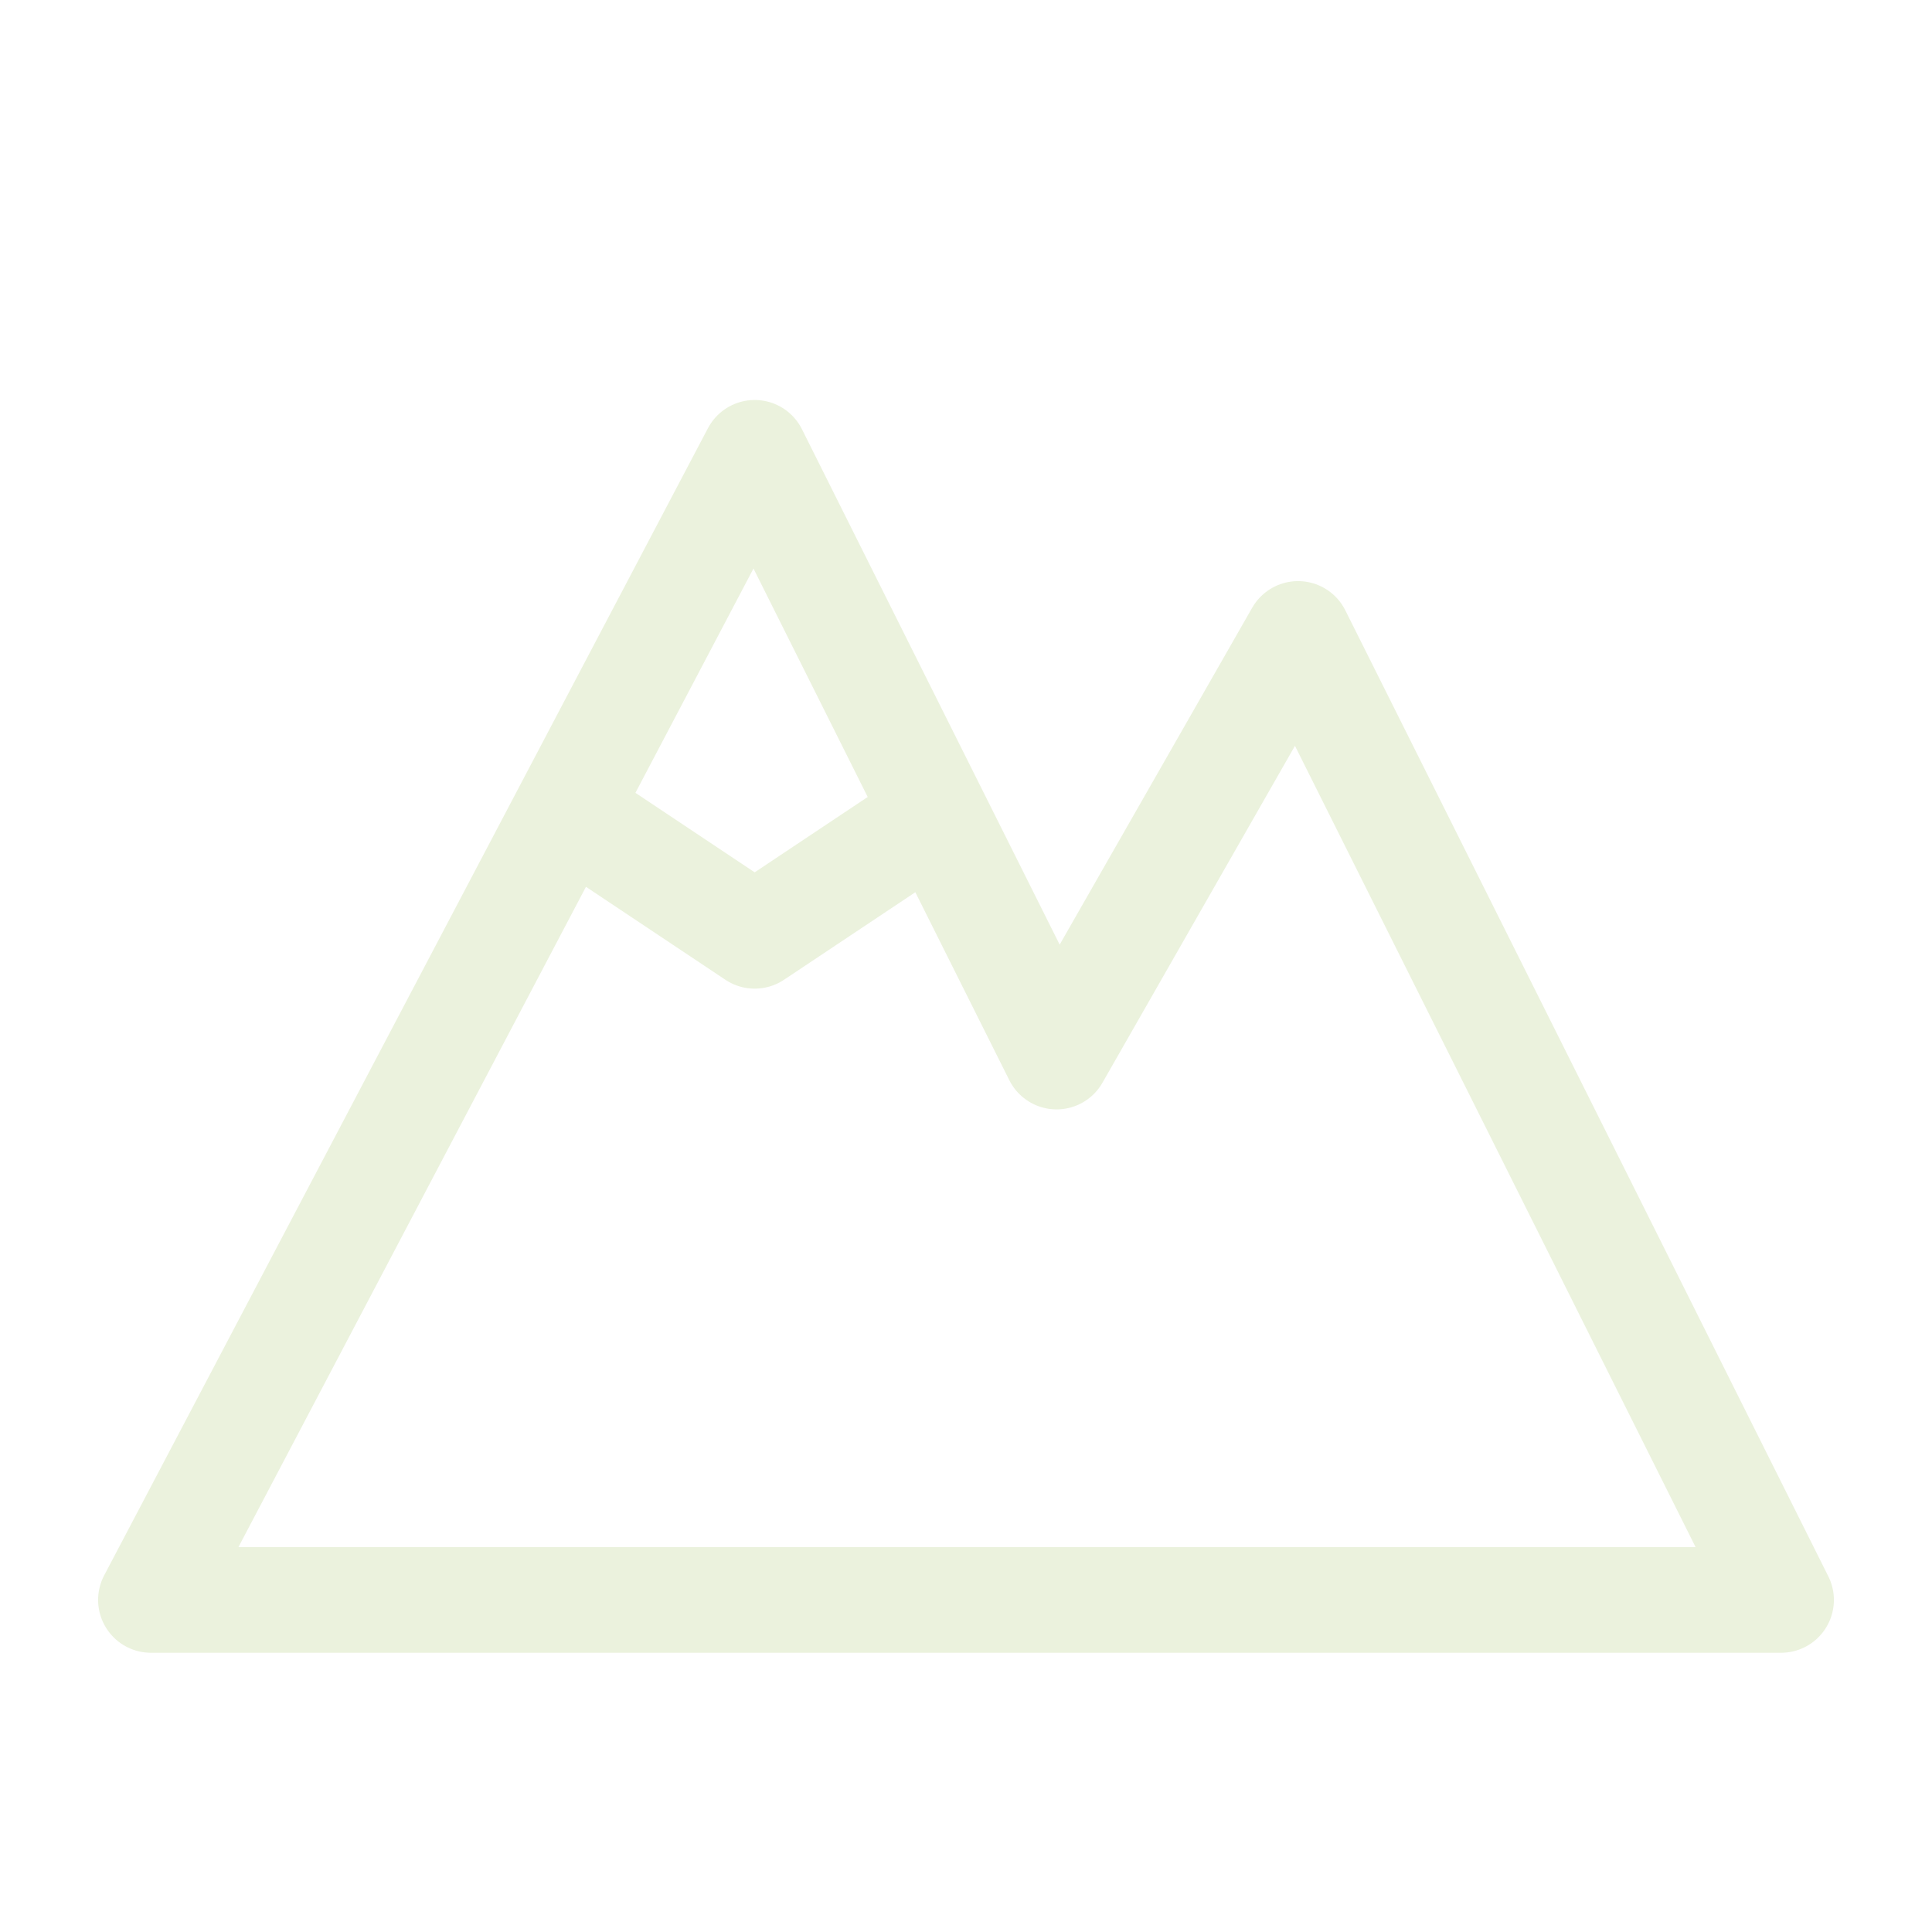
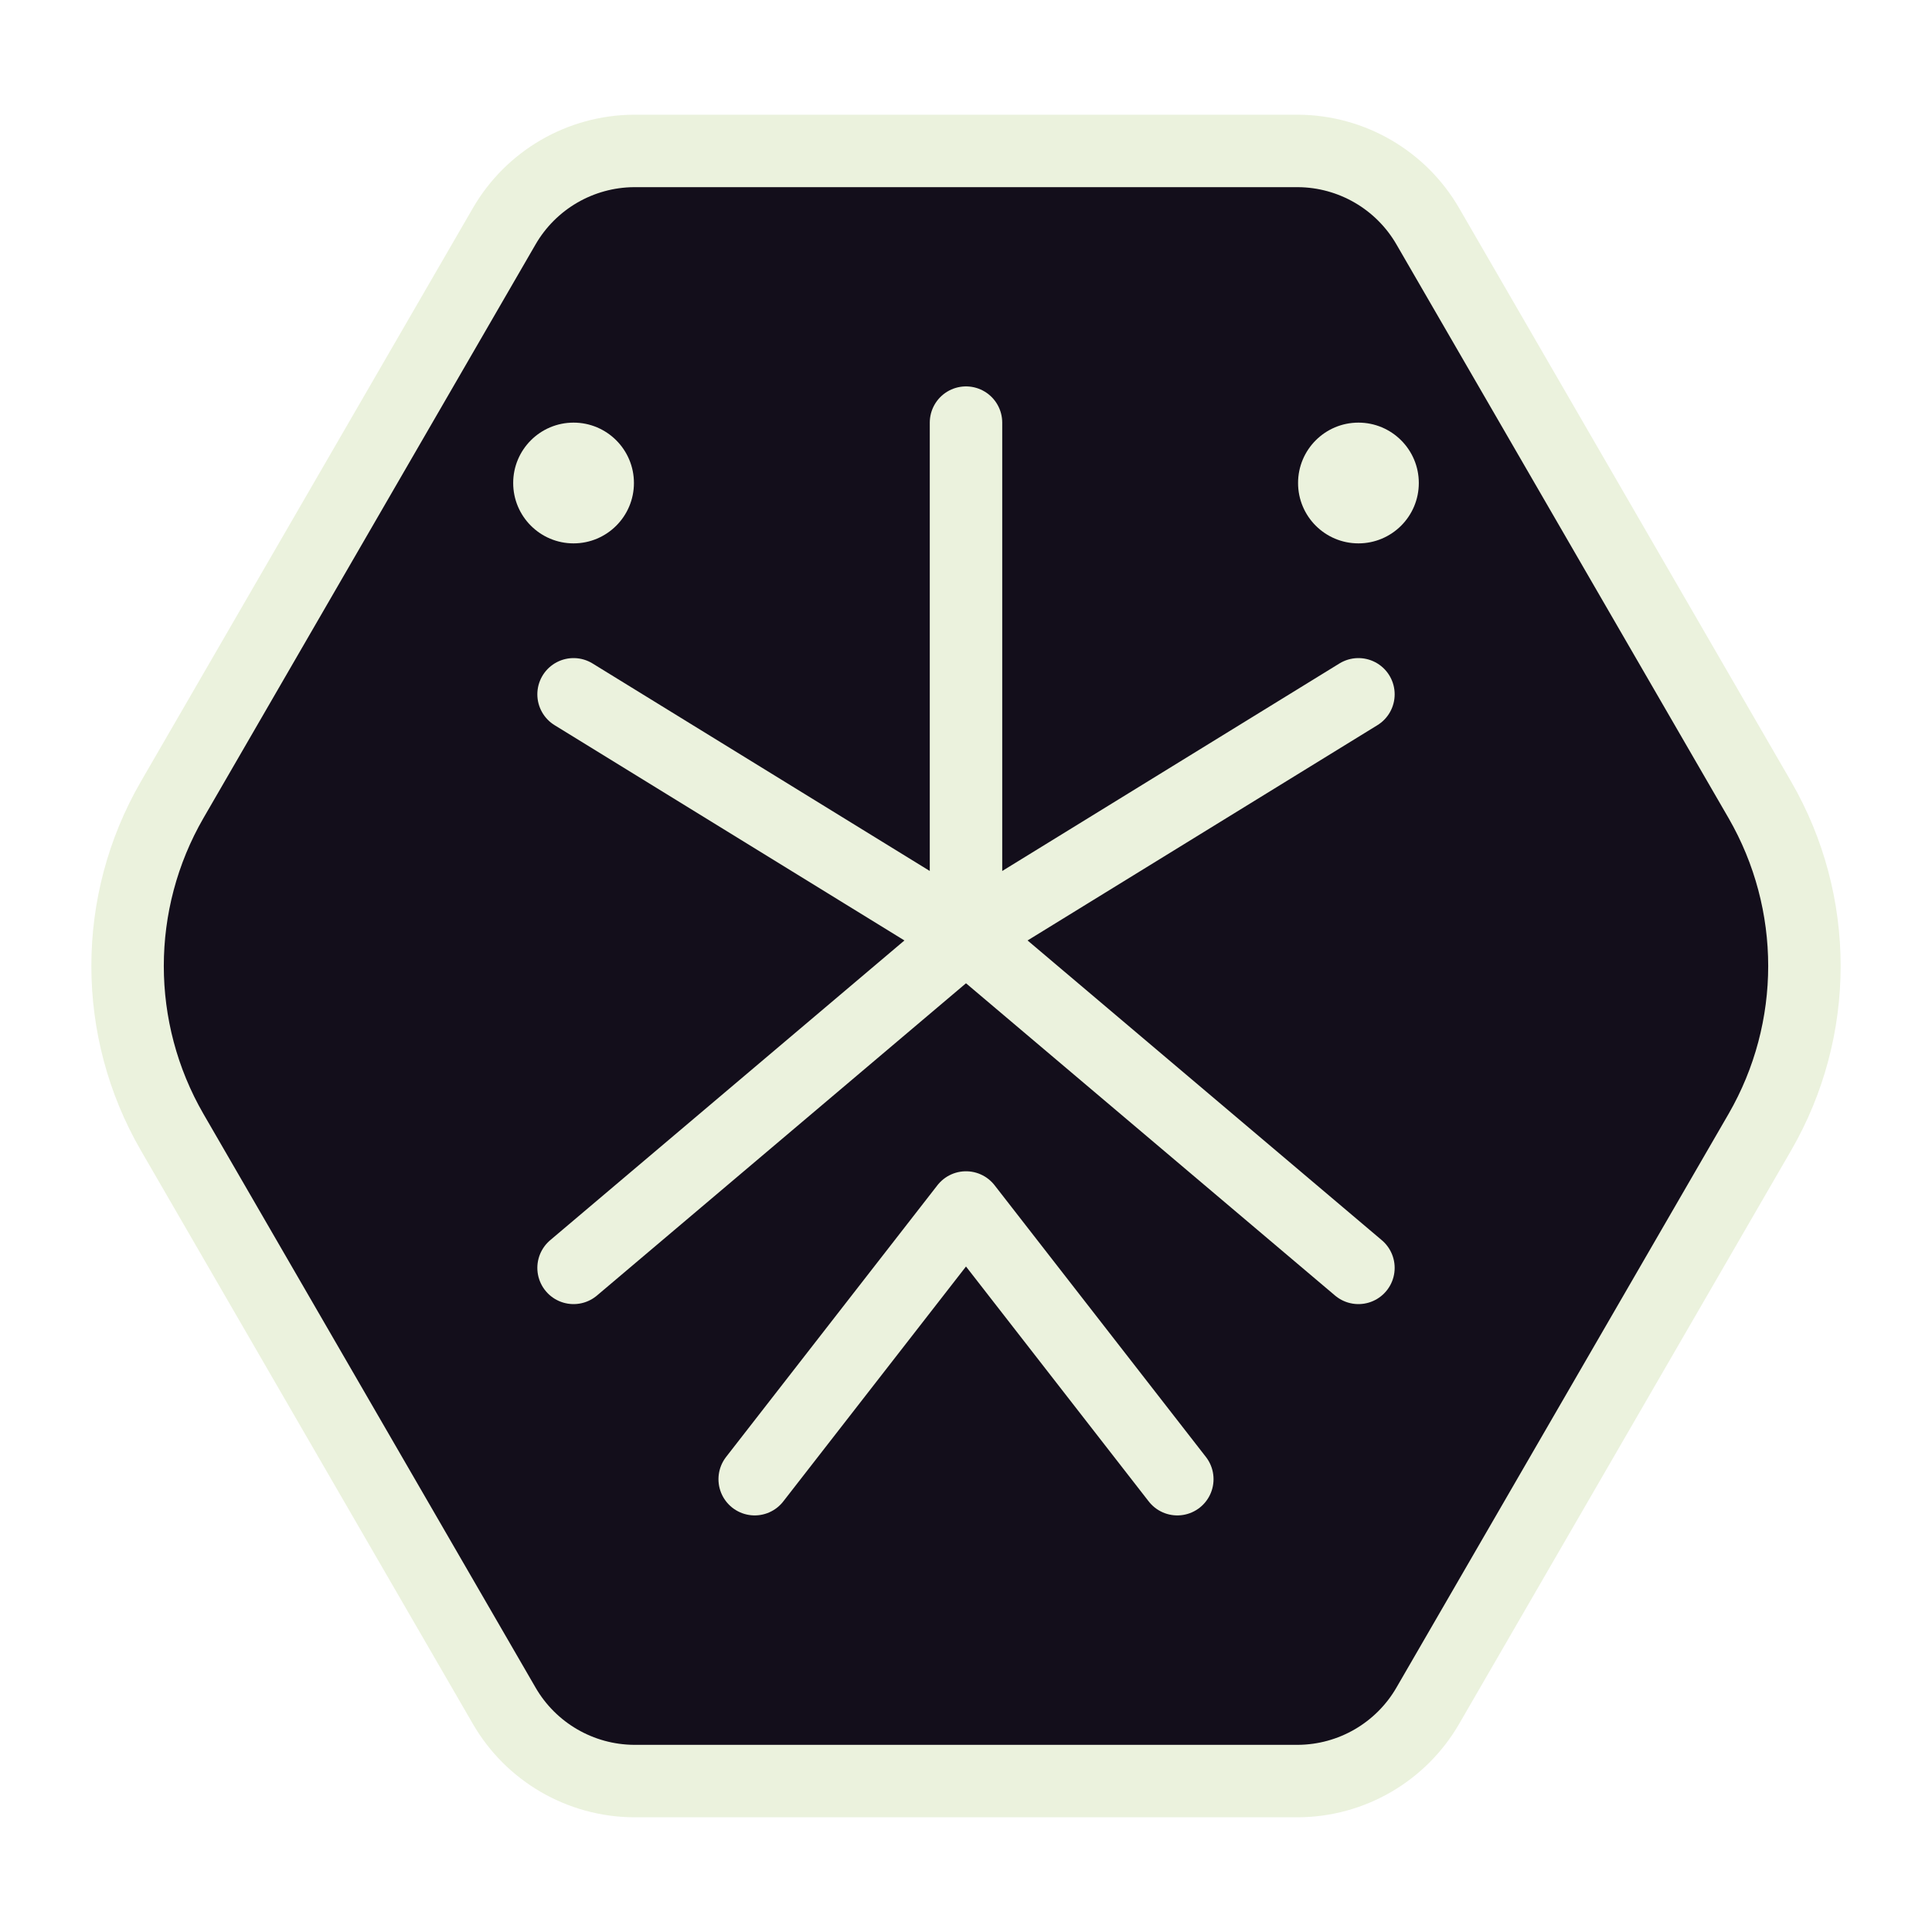
- <svg xmlns="http://www.w3.org/2000/svg" viewBox="0 0 64 64" fill="none" stroke="#ebf2dd" stroke-width="3.5" stroke-linecap="round" stroke-linejoin="round">
-   <path d="M5 53 25 15l10 20 8-14 16 32H5z M19 27l6 4 6-4" />
+ <svg xmlns="http://www.w3.org/2000/svg" viewBox="0 0 64 64" fill="none" stroke="#ebf2dd" stroke-width="2.4" stroke-linecap="round" stroke-linejoin="round">
+   <path d="M21 5h22a5 5 0 0 1 4.3 2.5l11 19a11 11 0 0 1 0 11l-11 19A5 5 0 0 1 43 59H21a5 5 0 0 1-4.3-2.5l-11-19a11 11 0 0 1 0-11l11-19A5 5 0 0 1 21 5z" fill="#130e1b" />
+   <path d="M32 14v17m-13-8 13 8 13-8M19 42l13-11 13 11M25 49l7-9 7 9" />
+   <circle cx="19" cy="16" r="2" fill="#ebf2dd" stroke="none" />
+   <circle cx="45" cy="16" r="2" fill="#ebf2dd" stroke="none" />
</svg>
